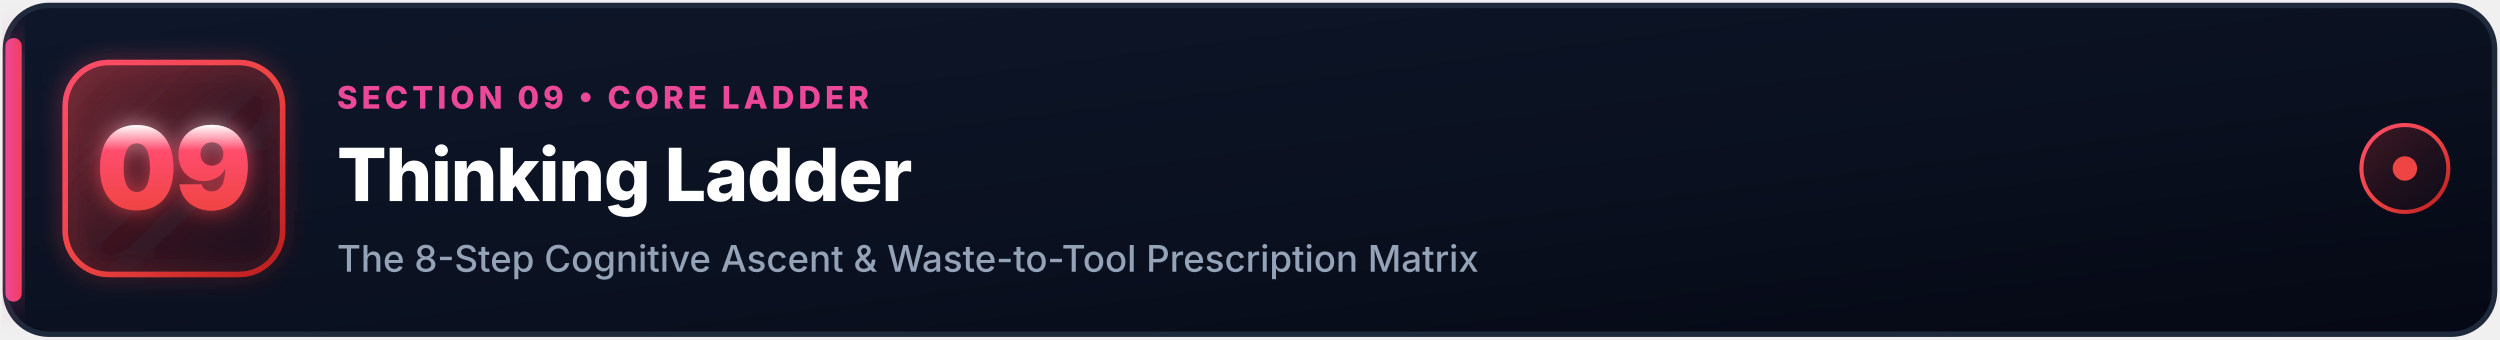
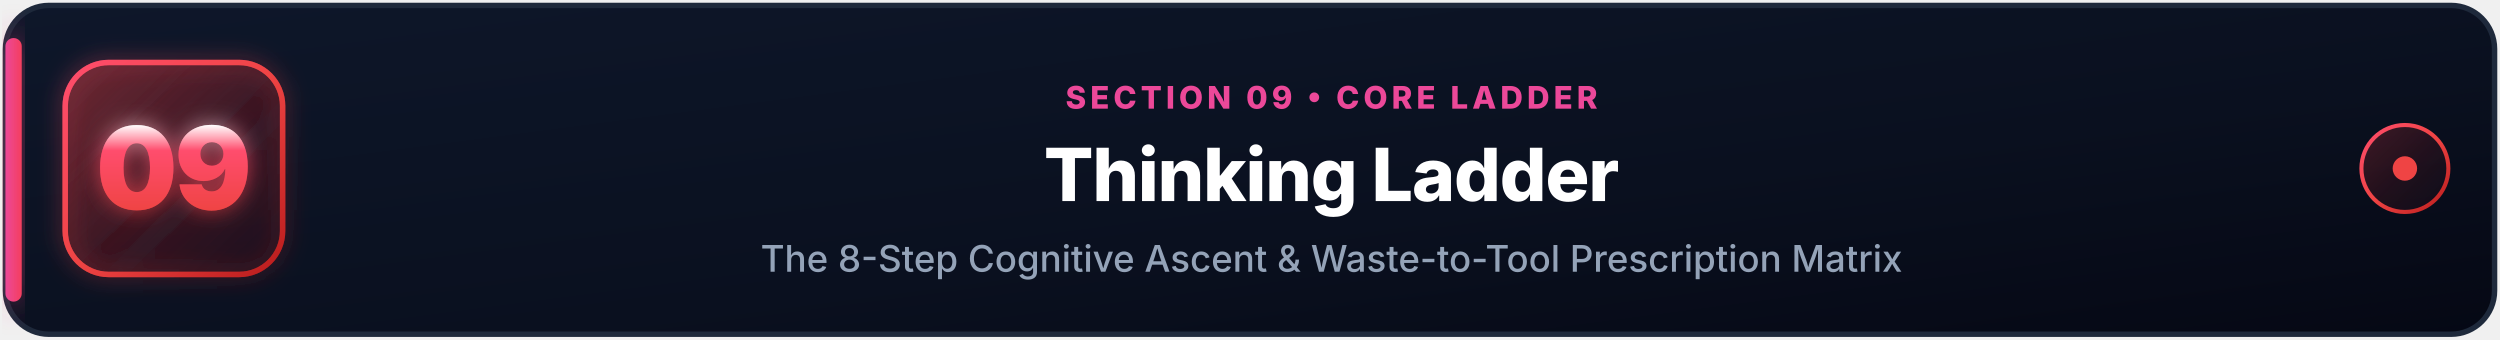
<svg xmlns="http://www.w3.org/2000/svg" viewBox="0 0 920 125" width="100%" height="125" fill="none">
  <defs>
    <linearGradient id="hGrad_header_09" x1="0%" y1="0%" x2="100%" y2="0%">
      <stop offset="0%" stop-color="#ec4899" />
      <stop offset="100%" stop-color="#f43f5e" />
    </linearGradient>
    <linearGradient id="hBg_header_09" x1="0%" y1="0%" x2="100%" y2="100%">
      <stop offset="0%" stop-color="#0e172a" />
      <stop offset="60%" stop-color="#0a101f" />
      <stop offset="100%" stop-color="#050814" />
    </linearGradient>
    <linearGradient id="redBadgeBg_header_09" x1="0%" y1="0%" x2="100%" y2="100%">
      <stop offset="0%" stop-color="#ef4444" stop-opacity="0.24" />
      <stop offset="50%" stop-color="#dc2626" stop-opacity="0.12" />
      <stop offset="100%" stop-color="#991b1b" stop-opacity="0.05" />
    </linearGradient>
    <linearGradient id="redBorder_header_09" x1="0%" y1="0%" x2="100%" y2="100%">
      <stop offset="0%" stop-color="#ff4d6d" />
      <stop offset="50%" stop-color="#ef4444" />
      <stop offset="100%" stop-color="#b91c1c" />
    </linearGradient>
    <linearGradient id="redNumGrad_header_09" x1="0%" y1="0%" x2="0%" y2="100%">
      <stop offset="0%" stop-color="#ffffff" />
      <stop offset="30%" stop-color="#ff4d6d" />
      <stop offset="100%" stop-color="#ef4444" />
    </linearGradient>
    <filter id="redGlow_header_09" x="-30%" y="-30%" width="160%" height="160%">
      <feGaussianBlur stdDeviation="4" result="blur" />
      <feComposite in="SourceGraphic" in2="blur" operator="over" />
    </filter>
    <filter id="hGlow_header_09" x="-20%" y="-30%" width="140%" height="160%">
      <feGaussianBlur stdDeviation="6" result="blur" />
      <feComposite in="SourceGraphic" in2="blur" operator="over" />
    </filter>
  </defs>
  <style>
    .topic-tag { font-family: system-ui, -apple-system, sans-serif; font-weight: 800; font-size: 11.5px; letter-spacing: 1.5px; fill: #ec4899; }
    .topic-title { font-family: system-ui, -apple-system, sans-serif; font-weight: 800; font-size: 27px; fill: #ffffff; letter-spacing: -0.4px; }
    .topic-sub { font-family: system-ui, -apple-system, sans-serif; font-weight: 500; font-size: 13.5px; fill: #94a3b8; }
    .topic-num-2digit { font-family: system-ui, -apple-system, sans-serif; font-weight: 900; font-size: 42px; fill: url(#redNumGrad_header_09); letter-spacing: -1px; }
    .topic-num-word { font-family: system-ui, -apple-system, sans-serif; font-weight: 900; font-size: 20px; fill: url(#redNumGrad_header_09); letter-spacing: 1px; }
  </style>
  <rect x="2" y="2" width="916" height="121" rx="16" fill="url(#hBg_header_09)" stroke="#1e293b" stroke-width="2" />
  <rect x="2" y="14" width="6" height="97" rx="3" fill="url(#hGrad_header_09)" filter="url(#hGlow_header_09)" />
  <g transform="translate(24, 23)">
    <rect width="80" height="78" rx="16" fill="url(#redBadgeBg_header_09)" stroke="url(#redBorder_header_09)" stroke-width="2" filter="url(#redGlow_header_09)" opacity="0.6" />
    <rect width="80" height="78" rx="16" fill="url(#redBadgeBg_header_09)" stroke="url(#redBorder_header_09)" stroke-width="2" />
    <text x="40" y="54" text-anchor="middle" class="topic-num-2digit" fill="#ff1744" filter="url(#redGlow_header_09)" opacity="0.7">09</text>
    <text x="40" y="54" text-anchor="middle" class="topic-num-2digit">09</text>
  </g>
-   <g transform="translate(124, 20)">
-     <text x="0" y="20" class="topic-tag">SECTION 09 • CORE LADDER</text>
-     <text x="0" y="54" class="topic-title">Thinking Ladder</text>
-     <text x="0" y="80" class="topic-sub">The 8-Step Cognitive Ascent &amp; Waste-to-Tool Prescription Matrix</text>
+   <g transform="translate(490, 20)">
+     <text x="0" y="20" text-anchor="middle" class="topic-tag">SECTION 09 • CORE LADDER</text>
+     <text x="0" y="54" text-anchor="middle" class="topic-title">Thinking Ladder</text>
+     <text x="0" y="80" text-anchor="middle" class="topic-sub">The 8-Step Cognitive Ascent &amp; Waste-to-Tool Prescription Matrix</text>
  </g>
  <g transform="translate(885, 62)">
    <circle cx="0" cy="0" r="16" fill="url(#redBadgeBg_header_09)" stroke="url(#redBorder_header_09)" stroke-width="1.5" />
    <circle cx="0" cy="0" r="4.5" fill="#ef4444" />
  </g>
</svg>
